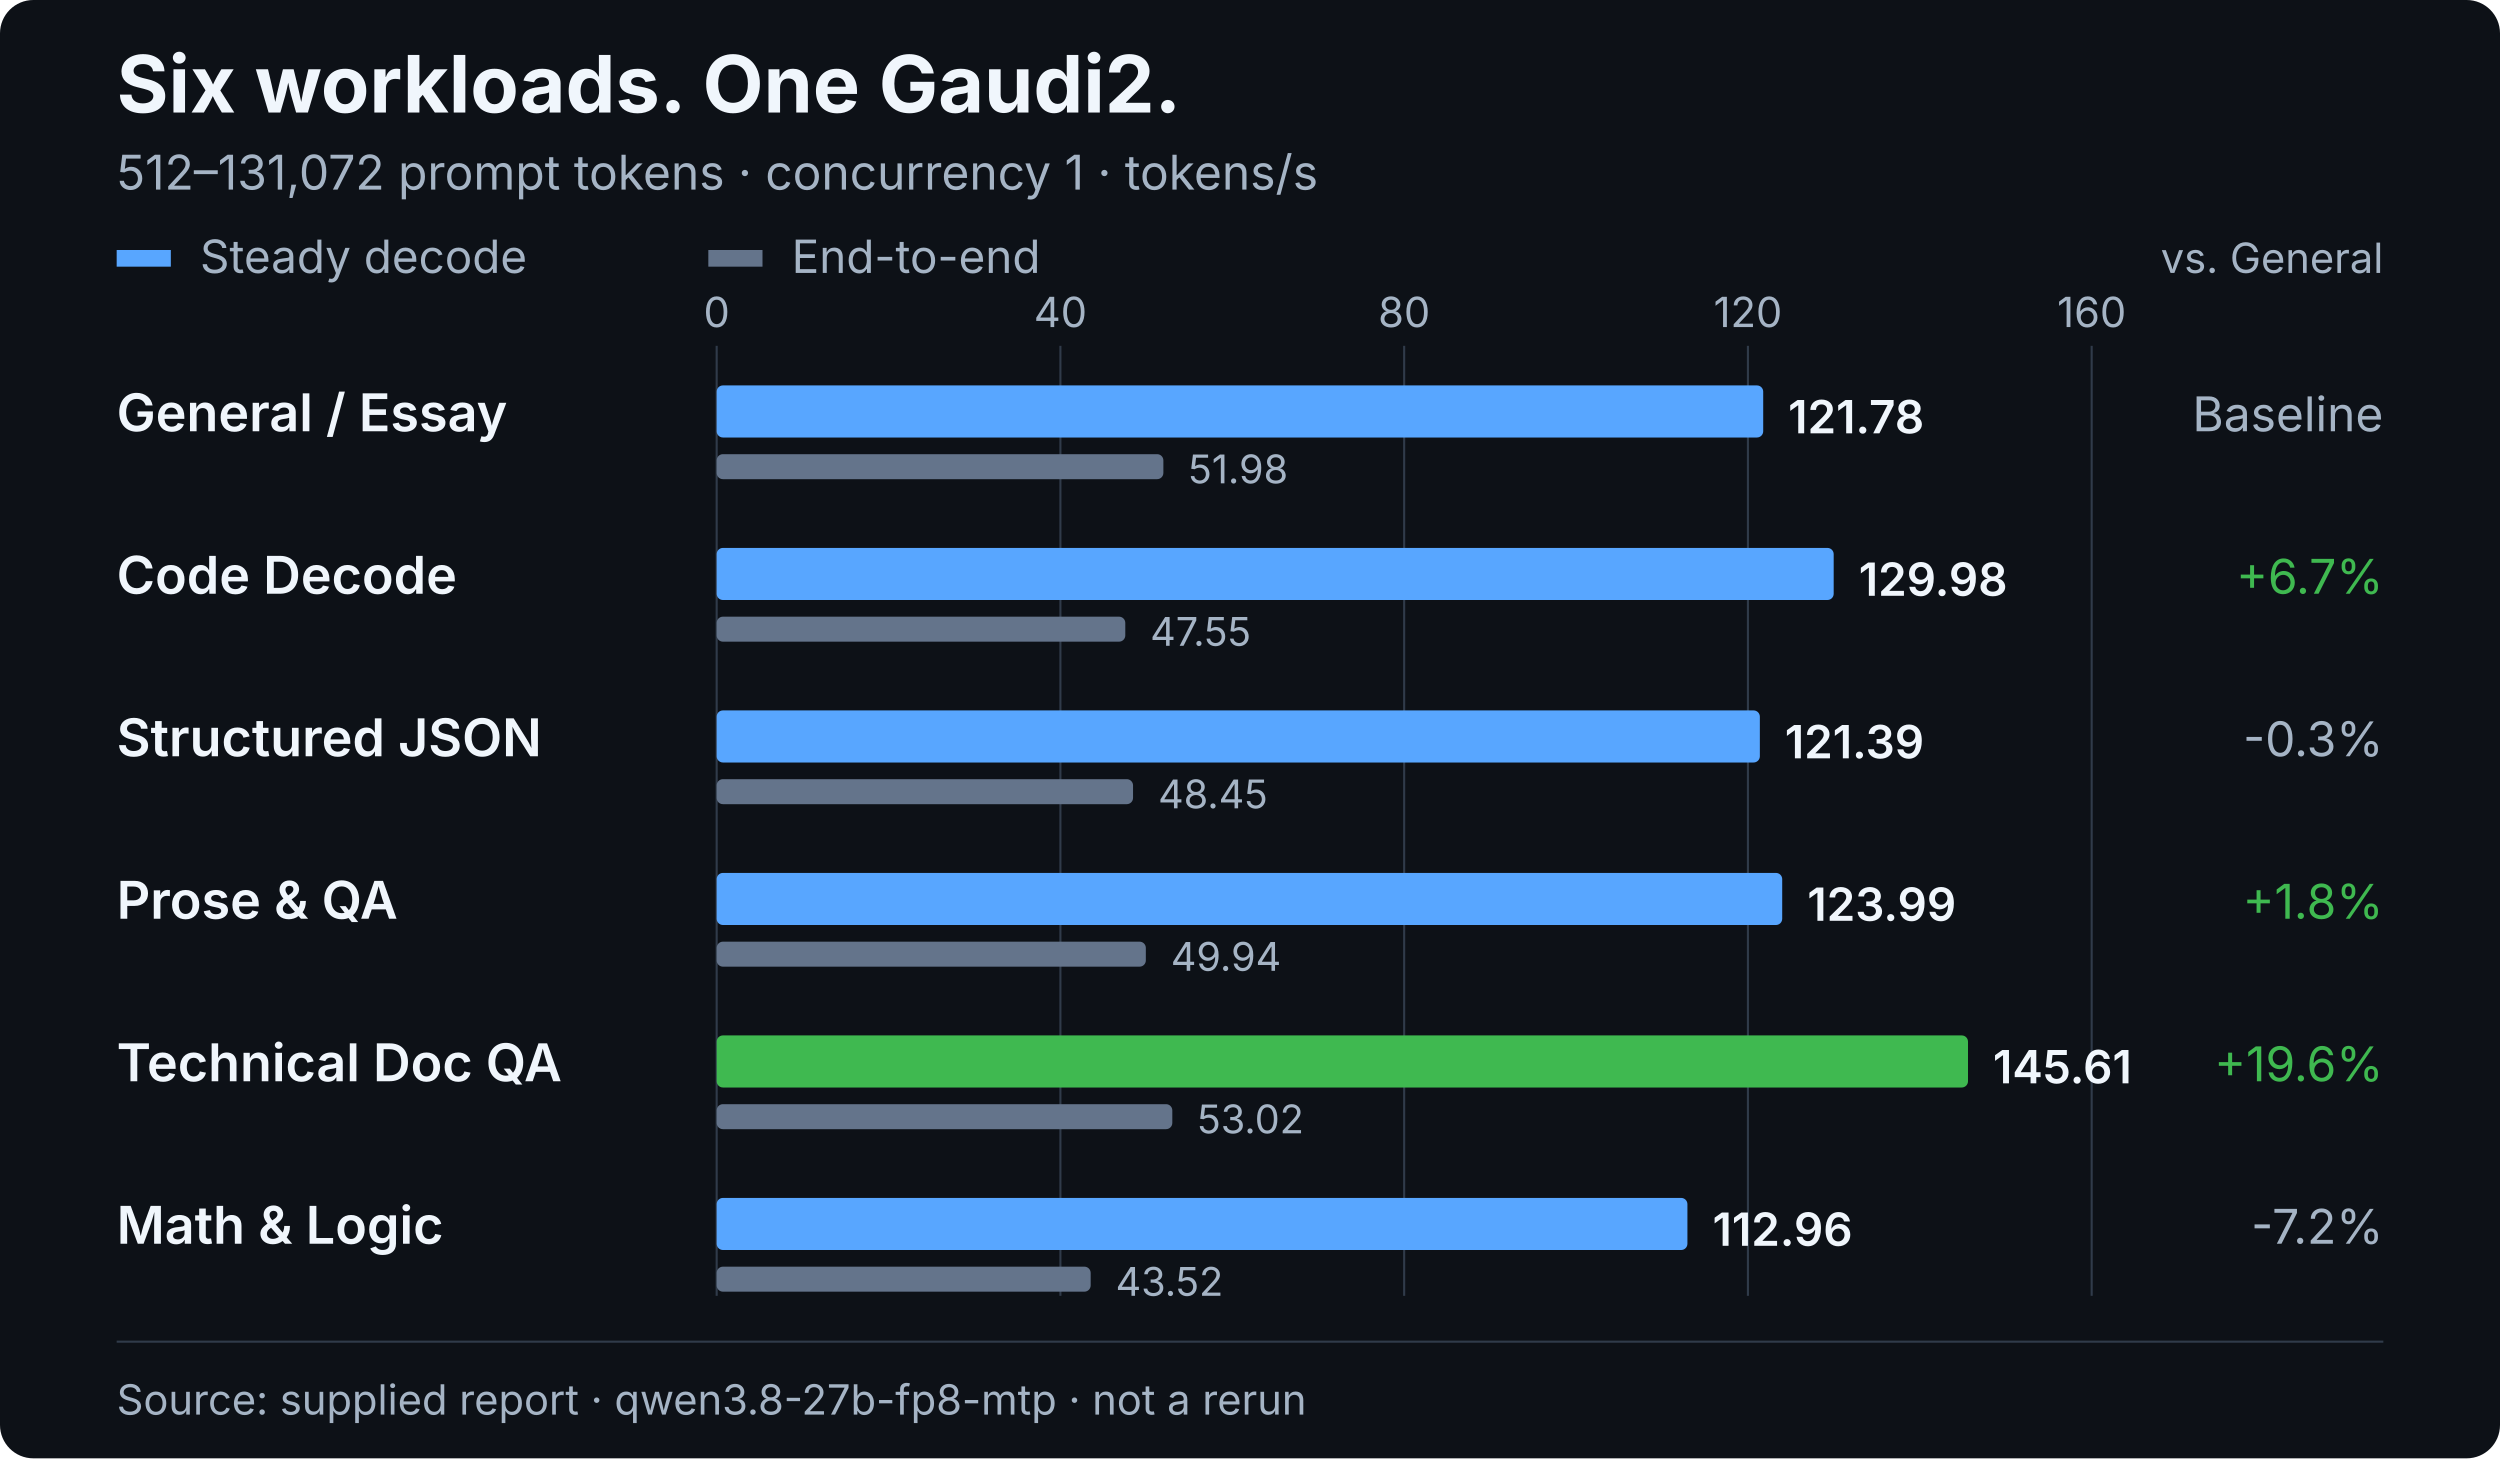
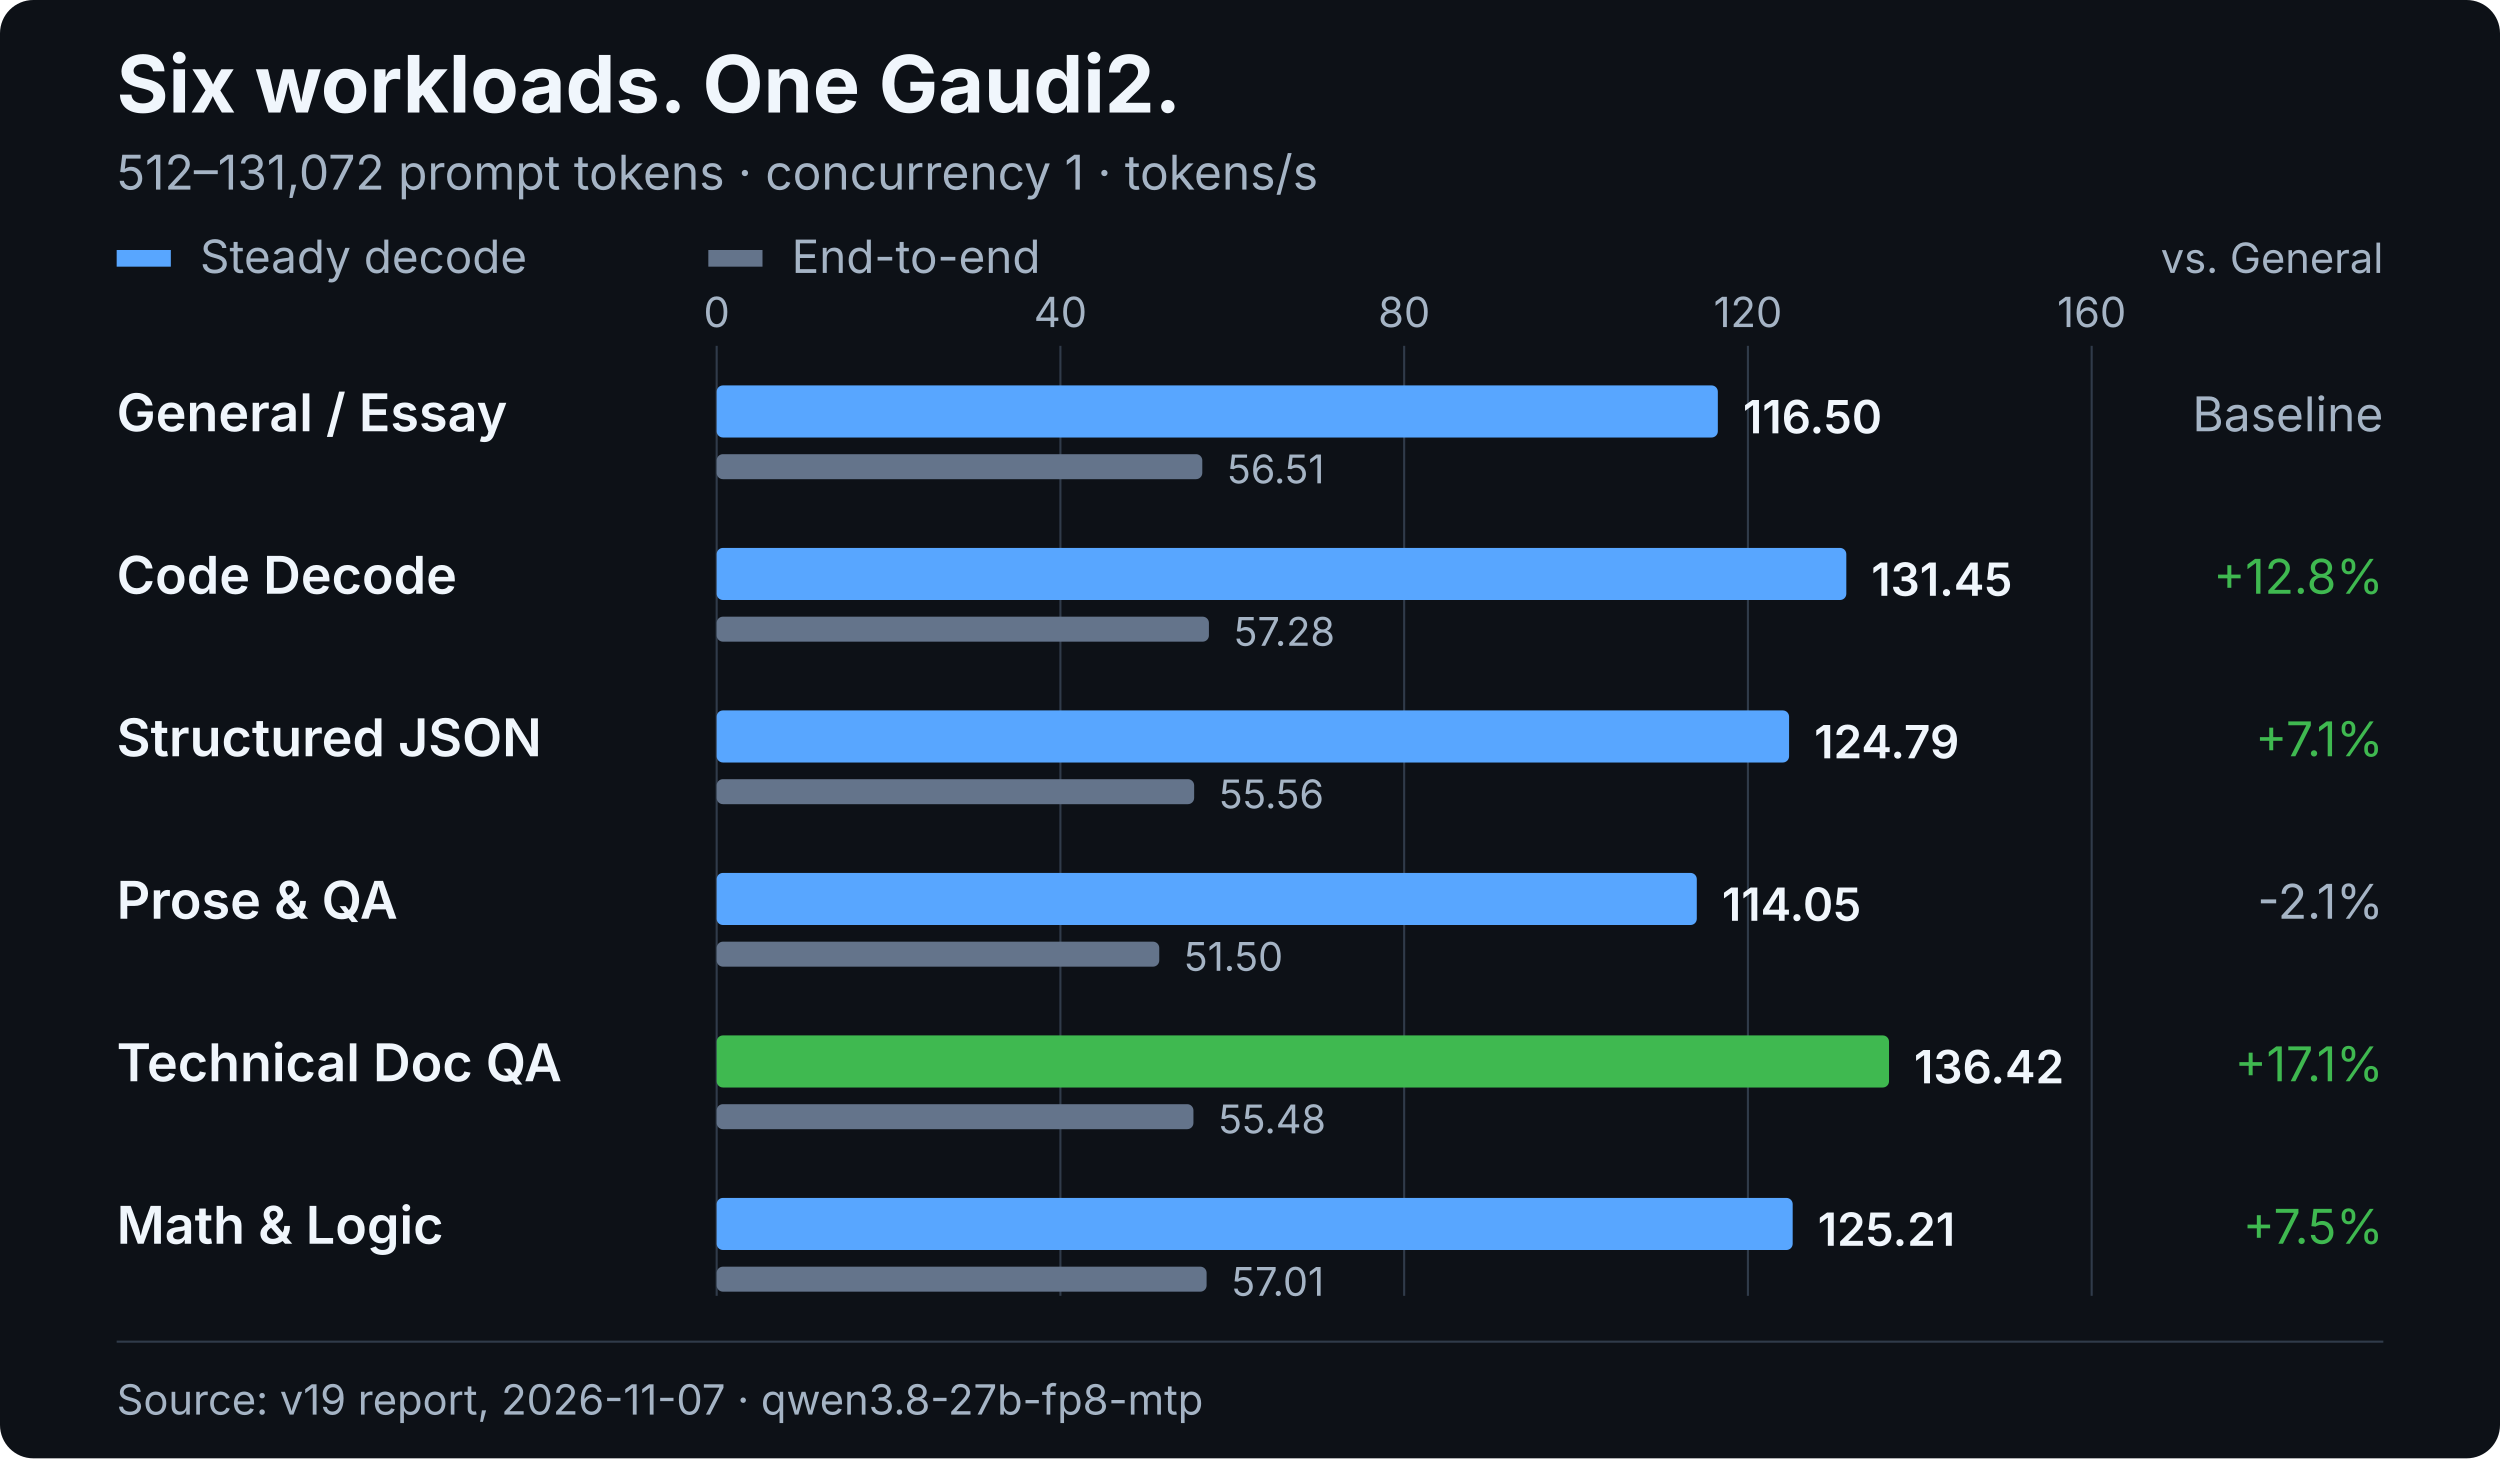
<svg xmlns="http://www.w3.org/2000/svg" width="1200" height="700" viewBox="0 0 1200 700" role="img" aria-labelledby="title desc">
  <rect width="1200" height="700" rx="16" fill="#0d1117" />
  <g font-family="-apple-system, BlinkMacSystemFont, 'Segoe UI', sans-serif">
    <text x="56.0" y="54.0" font-size="38" fill="#f0f6fc" font-weight="650" text-anchor="start">Six workloads. One Gaudi2.</text>
    <text x="56.0" y="91.0" font-size="23" fill="#a5b4c5" font-weight="400" text-anchor="start">512–131,072 prompt tokens · concurrency 1 · tokens/s</text>
    <line x1="56.0" y1="124.0" x2="82.0" y2="124.0" stroke="#58a6ff" stroke-width="8" />
    <text x="96.0" y="131.0" font-size="22" fill="#a5b4c5" font-weight="400" text-anchor="start">Steady decode</text>
    <line x1="340.0" y1="124.0" x2="366.0" y2="124.0" stroke="#64748b" stroke-width="8" />
    <text x="380.0" y="131.0" font-size="22" fill="#a5b4c5" font-weight="400" text-anchor="start">End-to-end</text>
    <text x="1144.0" y="131.0" font-size="20" fill="#a5b4c5" font-weight="400" text-anchor="end">vs. General</text>
    <line x1="344.0" y1="166.0" x2="344.0" y2="622.0" stroke="#303b4a" stroke-width="1" />
    <text x="344.0" y="157.0" font-size="20" fill="#a5b4c5" font-weight="400" text-anchor="middle">0</text>
    <line x1="509.0" y1="166.0" x2="509.0" y2="622.0" stroke="#303b4a" stroke-width="1" />
    <text x="509.0" y="157.0" font-size="20" fill="#a5b4c5" font-weight="400" text-anchor="middle">40</text>
    <line x1="674.0" y1="166.0" x2="674.0" y2="622.0" stroke="#303b4a" stroke-width="1" />
    <text x="674.0" y="157.0" font-size="20" fill="#a5b4c5" font-weight="400" text-anchor="middle">80</text>
    <line x1="839.0" y1="166.0" x2="839.0" y2="622.0" stroke="#303b4a" stroke-width="1" />
    <text x="839.0" y="157.0" font-size="20" fill="#a5b4c5" font-weight="400" text-anchor="middle">120</text>
    <line x1="1004.0" y1="166.0" x2="1004.0" y2="622.0" stroke="#303b4a" stroke-width="1" />
    <text x="1004.0" y="157.0" font-size="20" fill="#a5b4c5" font-weight="400" text-anchor="middle">160</text>
    <text x="56.0" y="207.0" font-size="25" fill="#f0f6fc" font-weight="600" text-anchor="start">General / Essay</text>
-     <rect x="344" y="185" width="502.34" height="25" rx="3" fill="#58a6ff" />
-     <text x="858.3" y="208.0" font-size="22" fill="#f0f6fc" font-weight="600" text-anchor="start">121.78</text>
-     <rect x="344" y="218" width="214.42" height="12" rx="3" fill="#64748b" />
-     <text x="570.4" y="232.0" font-size="19" fill="#a5b4c5" font-weight="400" text-anchor="start">51.98</text>
+     <rect x="344" y="185" width="480.56" height="25" rx="3" fill="#58a6ff" />
+     <text x="836.6" y="208.0" font-size="22" fill="#f0f6fc" font-weight="600" text-anchor="start">116.50</text>
+     <rect x="344" y="218" width="233.10" height="12" rx="3" fill="#64748b" />
+     <text x="589.1" y="232.0" font-size="19" fill="#a5b4c5" font-weight="400" text-anchor="start">56.51</text>
    <text x="1144.0" y="207.0" font-size="23" fill="#a5b4c5" font-weight="400" text-anchor="end">Baseline</text>
    <text x="56.0" y="285.0" font-size="25" fill="#f0f6fc" font-weight="600" text-anchor="start">Code Decode</text>
-     <rect x="344" y="263" width="536.17" height="25" rx="3" fill="#58a6ff" />
-     <text x="892.2" y="286.0" font-size="22" fill="#f0f6fc" font-weight="600" text-anchor="start">129.98</text>
-     <rect x="344" y="296" width="196.14" height="12" rx="3" fill="#64748b" />
-     <text x="552.1" y="310.0" font-size="19" fill="#a5b4c5" font-weight="400" text-anchor="start">47.55</text>
-     <text x="1144.0" y="285.0" font-size="23" fill="#3fb950" font-weight="400" text-anchor="end">+6.7%</text>
+     <rect x="344" y="263" width="542.23" height="25" rx="3" fill="#58a6ff" />
+     <text x="898.2" y="286.0" font-size="22" fill="#f0f6fc" font-weight="600" text-anchor="start">131.45</text>
+     <rect x="344" y="296" width="236.28" height="12" rx="3" fill="#64748b" />
+     <text x="592.3" y="310.0" font-size="19" fill="#a5b4c5" font-weight="400" text-anchor="start">57.28</text>
+     <text x="1144.0" y="285.0" font-size="23" fill="#3fb950" font-weight="400" text-anchor="end">+12.8%</text>
    <text x="56.0" y="363.0" font-size="25" fill="#f0f6fc" font-weight="600" text-anchor="start">Structured JSON</text>
-     <rect x="344" y="341" width="500.73" height="25" rx="3" fill="#58a6ff" />
-     <text x="856.7" y="364.0" font-size="22" fill="#f0f6fc" font-weight="600" text-anchor="start">121.39</text>
-     <rect x="344" y="374" width="199.86" height="12" rx="3" fill="#64748b" />
-     <text x="555.9" y="388.0" font-size="19" fill="#a5b4c5" font-weight="400" text-anchor="start">48.45</text>
-     <text x="1144.0" y="363.0" font-size="23" fill="#a5b4c5" font-weight="400" text-anchor="end">-0.3%</text>
+     <rect x="344" y="341" width="514.76" height="25" rx="3" fill="#58a6ff" />
+     <text x="870.8" y="364.0" font-size="22" fill="#f0f6fc" font-weight="600" text-anchor="start">124.79</text>
+     <rect x="344" y="374" width="229.19" height="12" rx="3" fill="#64748b" />
+     <text x="585.2" y="388.0" font-size="19" fill="#a5b4c5" font-weight="400" text-anchor="start">55.56</text>
+     <text x="1144.0" y="363.0" font-size="23" fill="#3fb950" font-weight="400" text-anchor="end">+7.1%</text>
    <text x="56.0" y="441.0" font-size="25" fill="#f0f6fc" font-weight="600" text-anchor="start">Prose &amp; QA</text>
-     <rect x="344" y="419" width="511.46" height="25" rx="3" fill="#58a6ff" />
-     <text x="867.5" y="442.0" font-size="22" fill="#f0f6fc" font-weight="600" text-anchor="start">123.99</text>
-     <rect x="344" y="452" width="206.00" height="12" rx="3" fill="#64748b" />
-     <text x="562.0" y="466.0" font-size="19" fill="#a5b4c5" font-weight="400" text-anchor="start">49.94</text>
-     <text x="1144.0" y="441.0" font-size="23" fill="#3fb950" font-weight="400" text-anchor="end">+1.8%</text>
+     <rect x="344" y="419" width="470.46" height="25" rx="3" fill="#58a6ff" />
+     <text x="826.5" y="442.0" font-size="22" fill="#f0f6fc" font-weight="600" text-anchor="start">114.05</text>
+     <rect x="344" y="452" width="212.44" height="12" rx="3" fill="#64748b" />
+     <text x="568.4" y="466.0" font-size="19" fill="#a5b4c5" font-weight="400" text-anchor="start">51.50</text>
+     <text x="1144.0" y="441.0" font-size="23" fill="#a5b4c5" font-weight="400" text-anchor="end">-2.1%</text>
    <text x="56.0" y="519.0" font-size="25" fill="#f0f6fc" font-weight="600" text-anchor="start">Technical Doc QA</text>
-     <rect x="344" y="497" width="600.64" height="25" rx="3" fill="#3fb950" />
-     <text x="956.6" y="520.0" font-size="22" fill="#f0f6fc" font-weight="600" text-anchor="start">145.61</text>
-     <rect x="344" y="530" width="218.71" height="12" rx="3" fill="#64748b" />
-     <text x="574.7" y="544.0" font-size="19" fill="#a5b4c5" font-weight="400" text-anchor="start">53.02</text>
-     <text x="1144.0" y="519.0" font-size="23" fill="#3fb950" font-weight="400" text-anchor="end">+19.6%</text>
+     <rect x="344" y="497" width="562.73" height="25" rx="3" fill="#3fb950" />
+     <text x="918.7" y="520.0" font-size="22" fill="#f0f6fc" font-weight="600" text-anchor="start">136.42</text>
+     <rect x="344" y="530" width="228.85" height="12" rx="3" fill="#64748b" />
+     <text x="584.9" y="544.0" font-size="19" fill="#a5b4c5" font-weight="400" text-anchor="start">55.48</text>
+     <text x="1144.0" y="519.0" font-size="23" fill="#3fb950" font-weight="400" text-anchor="end">+17.1%</text>
    <text x="56.0" y="597.0" font-size="25" fill="#f0f6fc" font-weight="600" text-anchor="start">Math &amp; Logic</text>
-     <rect x="344" y="575" width="465.96" height="25" rx="3" fill="#58a6ff" />
-     <text x="822.0" y="598.0" font-size="22" fill="#f0f6fc" font-weight="600" text-anchor="start">112.96</text>
-     <rect x="344" y="608" width="179.52" height="12" rx="3" fill="#64748b" />
-     <text x="535.5" y="622.0" font-size="19" fill="#a5b4c5" font-weight="400" text-anchor="start">43.52</text>
-     <text x="1144.0" y="597.0" font-size="23" fill="#a5b4c5" font-weight="400" text-anchor="end">-7.2%</text>
+     <rect x="344" y="575" width="516.49" height="25" rx="3" fill="#58a6ff" />
+     <text x="872.5" y="598.0" font-size="22" fill="#f0f6fc" font-weight="600" text-anchor="start">125.21</text>
+     <rect x="344" y="608" width="235.17" height="12" rx="3" fill="#64748b" />
+     <text x="591.2" y="622.0" font-size="19" fill="#a5b4c5" font-weight="400" text-anchor="start">57.01</text>
+     <text x="1144.0" y="597.0" font-size="23" fill="#3fb950" font-weight="400" text-anchor="end">+7.5%</text>
    <line x1="56.0" y1="644.0" x2="1144.0" y2="644.0" stroke="#303b4a" stroke-width="1" />
-     <text x="56.0" y="679.0" font-size="20" fill="#a5b4c5" font-weight="400" text-anchor="start">Source: supplied report · qwen3.8-27b-fp8-mtp · not a rerun</text>
+     <text x="56.0" y="679.0" font-size="20" fill="#a5b4c5" font-weight="400" text-anchor="start">Source: v19 report, 2026-11-07 · qwen3.8-27b-fp8-mtp</text>
  </g>
</svg>
